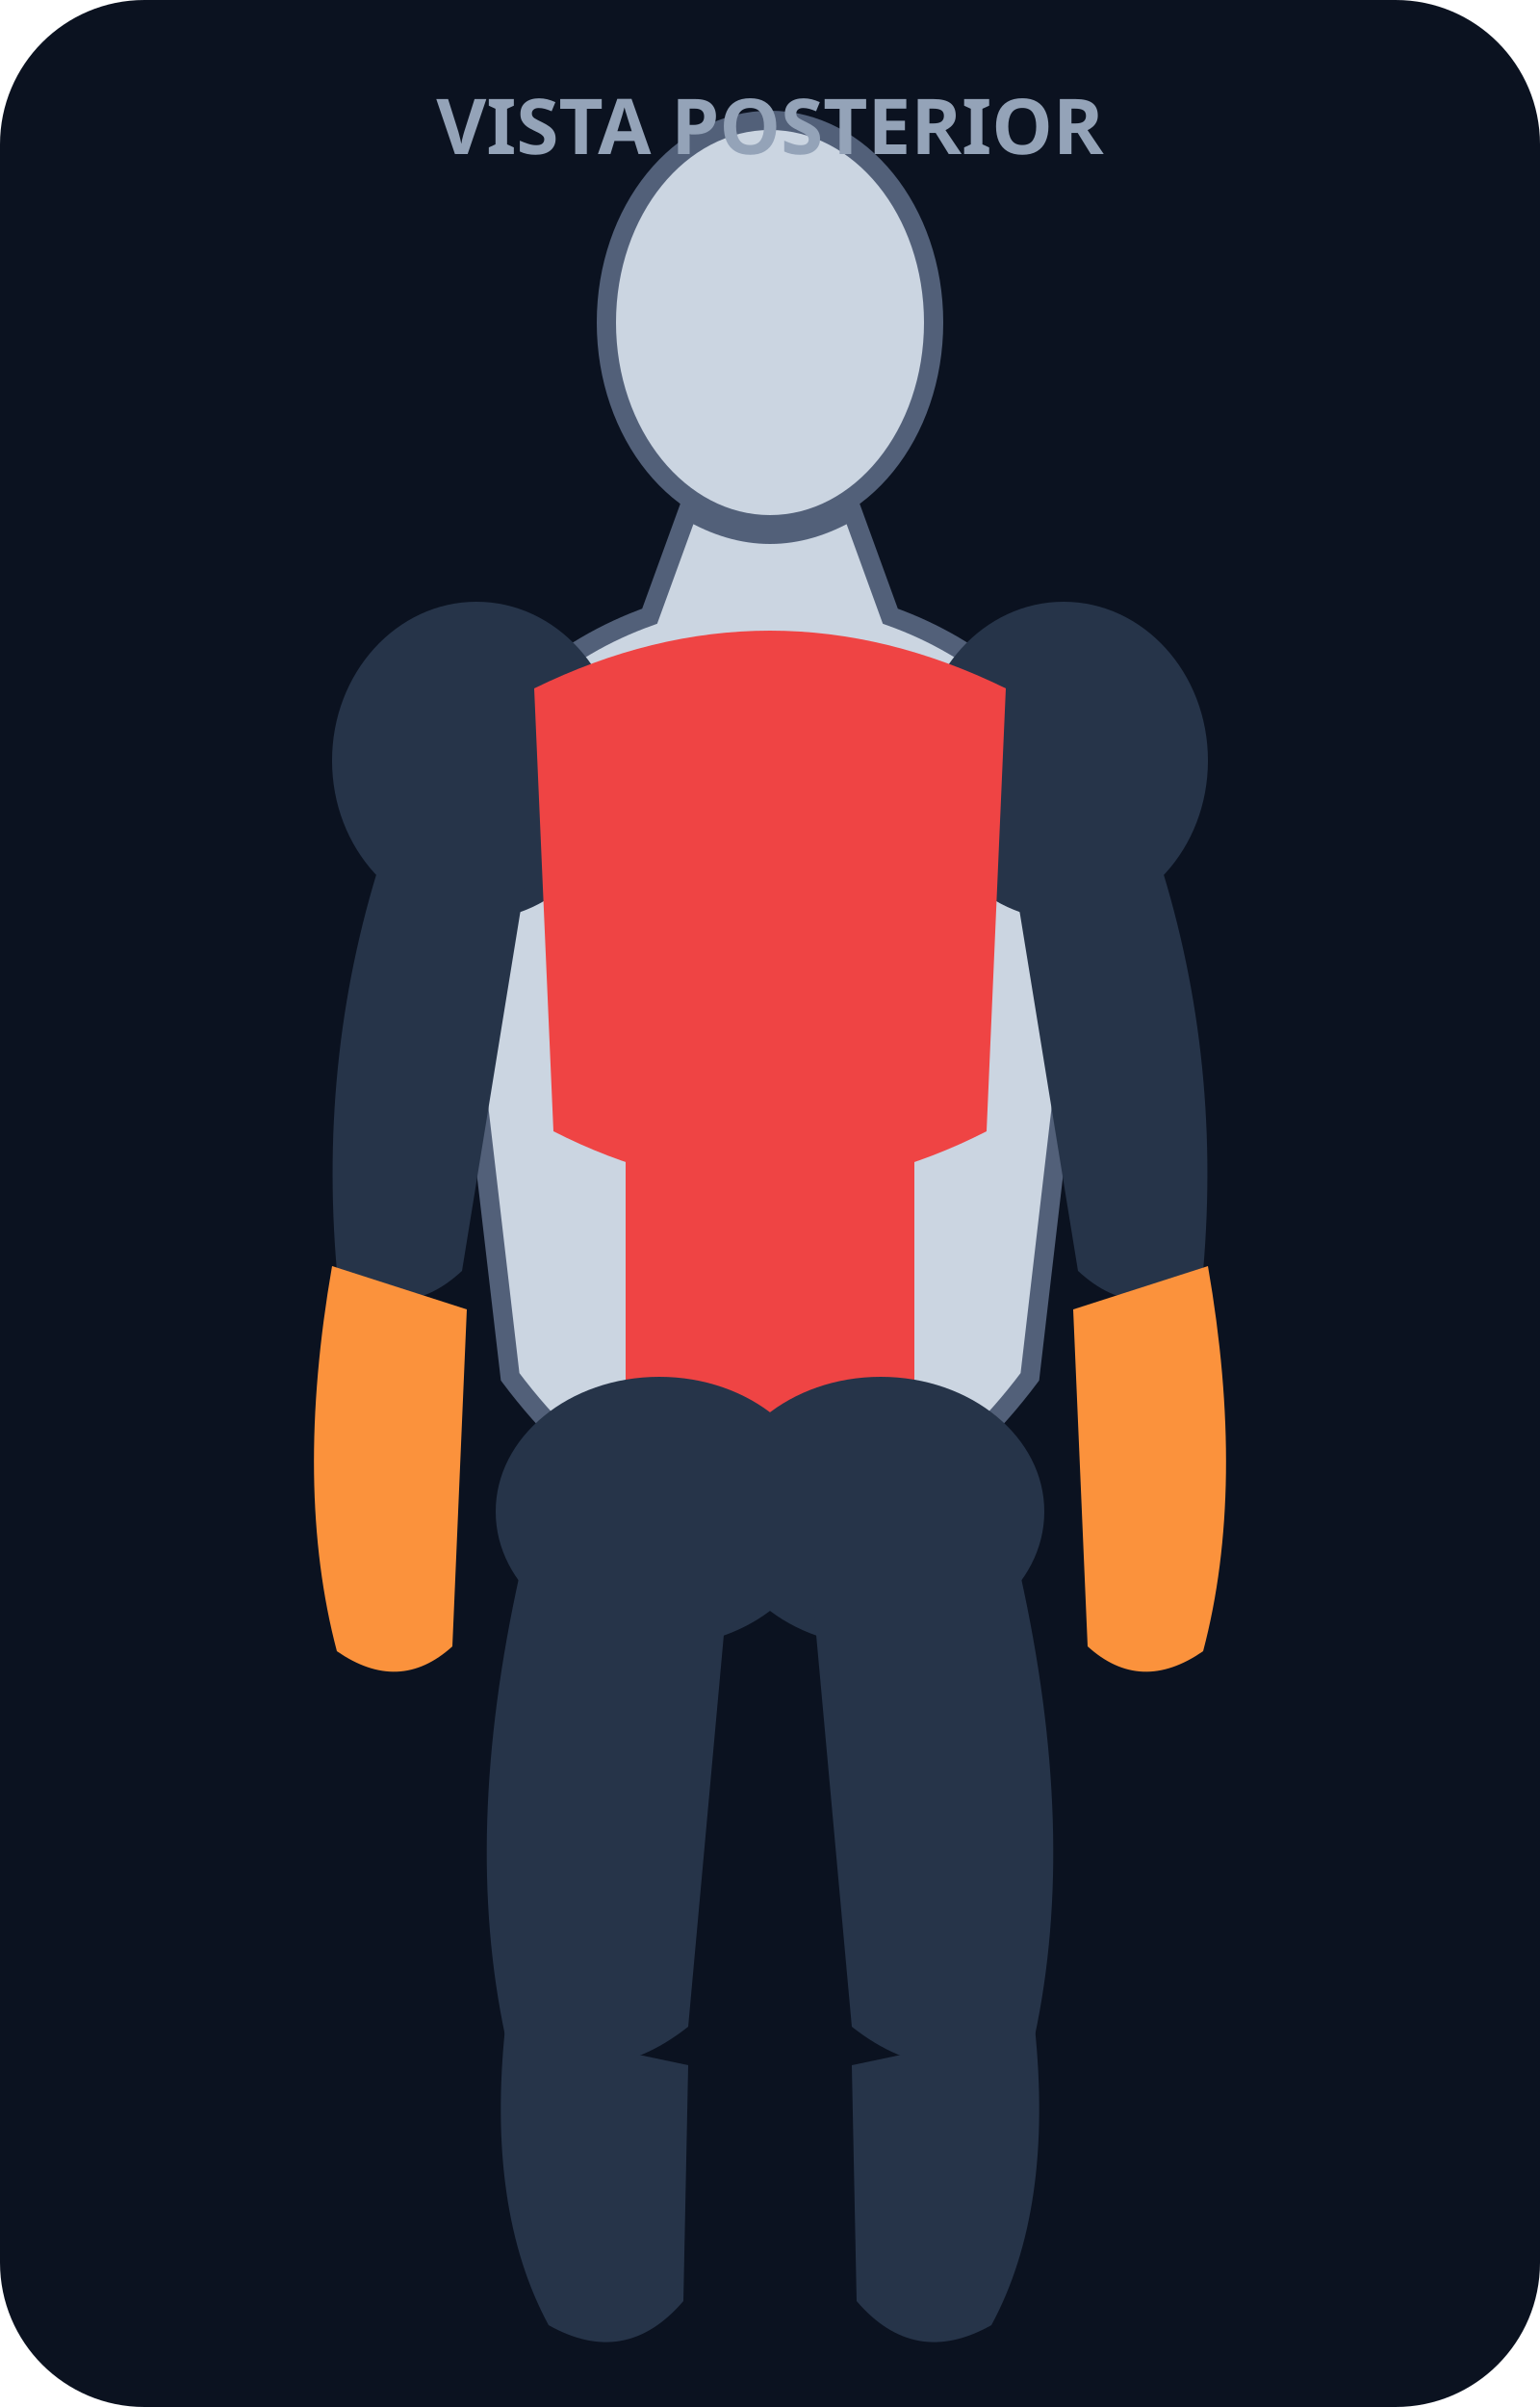
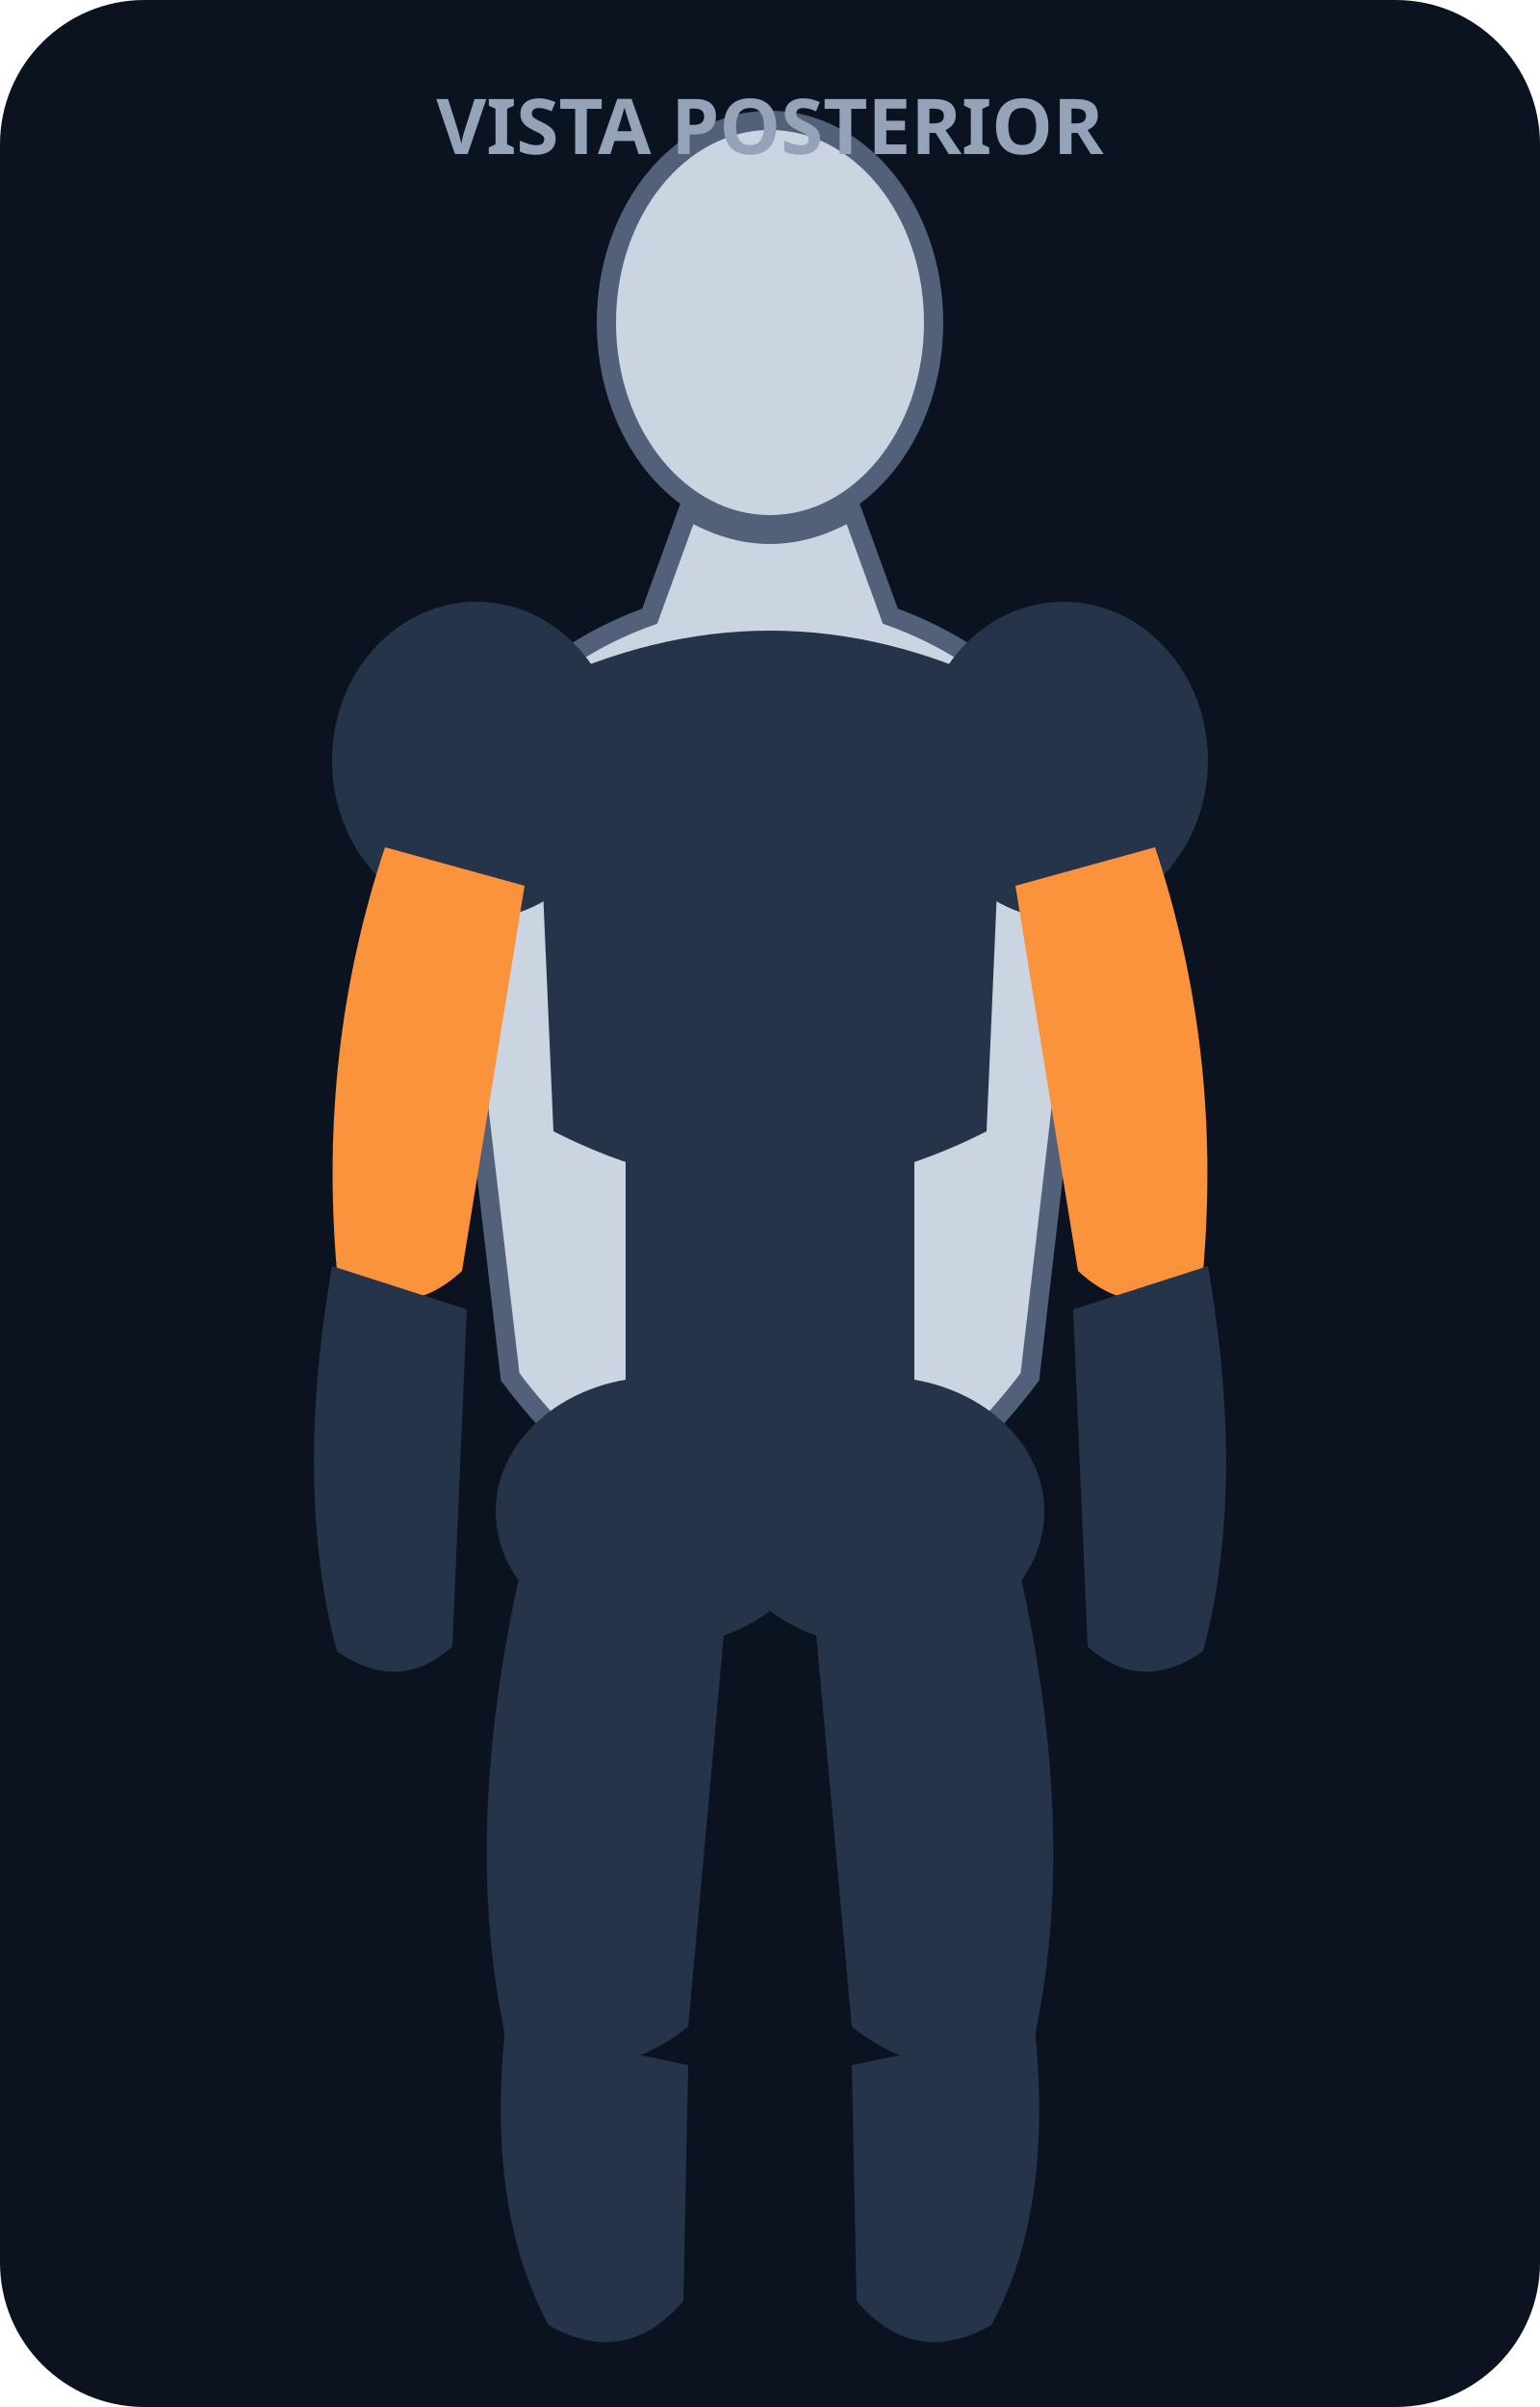
<svg xmlns="http://www.w3.org/2000/svg" viewBox="0 0 320 500">
  <rect width="320" height="500" rx="30" fill="#0b1220" />
  <ellipse cx="160" cy="67" rx="34" ry="42" fill="#cbd5e1" stroke="#526079" stroke-width="4" />
  <path d="M143 106 Q160 116 177 106 L185 128 Q213 138 228 166 L214 286 Q190 318 160 318 Q130 318 106 286 L92 166 Q107 138 135 128Z" fill="#cbd5e1" stroke="#526079" stroke-width="4" />
  <ellipse cx="99" cy="158" rx="30" ry="33" fill="#263449" />
  <ellipse cx="221" cy="158" rx="30" ry="33" fill="#263449" />
-   <path d="M80 176 Q66 218 70 264 Q83 276 96 264 L109 184Z" fill="#263449" />
-   <path d="M240 176 Q254 218 250 264 Q237 276 224 264 L211 184Z" fill="#263449" />
-   <path d="M69 263 Q61 309 70 343 Q83 352 94 342 L97 272Z" fill="#fb923c" />
-   <path d="M251 263 Q259 309 250 343 Q237 352 226 342 L223 272Z" fill="#fb923c" />
-   <path d="M111 143 Q160 119 209 143 L205 235 Q160 258 115 235Z" fill="#ef4444" />
-   <path d="M130 235 Q160 252 190 235 L190 291 Q160 305 130 291Z" fill="#ef4444" />
+   <path d="M80 176 Q66 218 70 264 Q83 276 96 264 L109 184Z" fill="#fb923c" />
+   <path d="M240 176 Q254 218 250 264 Q237 276 224 264 L211 184Z" fill="#fb923c" />
+   <path d="M69 263 Q61 309 70 343 Q83 352 94 342 L97 272Z" fill="#263449" />
+   <path d="M251 263 Q259 309 250 343 Q237 352 226 342 L223 272Z" fill="#263449" />
+   <path d="M111 143 Q160 119 209 143 L205 235 Q160 258 115 235Z" fill="#263449" />
+   <path d="M130 235 Q160 252 190 235 L190 291 Q160 305 130 291Z" fill="#263449" />
  <ellipse cx="137" cy="314" rx="34" ry="28" fill="#263449" />
  <ellipse cx="183" cy="314" rx="34" ry="28" fill="#263449" />
  <path d="M108 327 Q96 381 105 423 Q124 436 143 421 L151 333Z" fill="#263449" />
  <path d="M212 327 Q224 381 215 423 Q196 436 177 421 L169 333Z" fill="#263449" />
  <path d="M105 421 Q101 459 114 483 Q130 492 142 478 L143 429Z" fill="#263449" />
  <path d="M215 421 Q219 459 206 483 Q190 492 178 478 L177 429Z" fill="#263449" />
  <text x="160" y="32" text-anchor="middle" fill="#94a3b8" font-family="system-ui" font-size="16" font-weight="700">VISTA POSTERIOR</text>
</svg>
